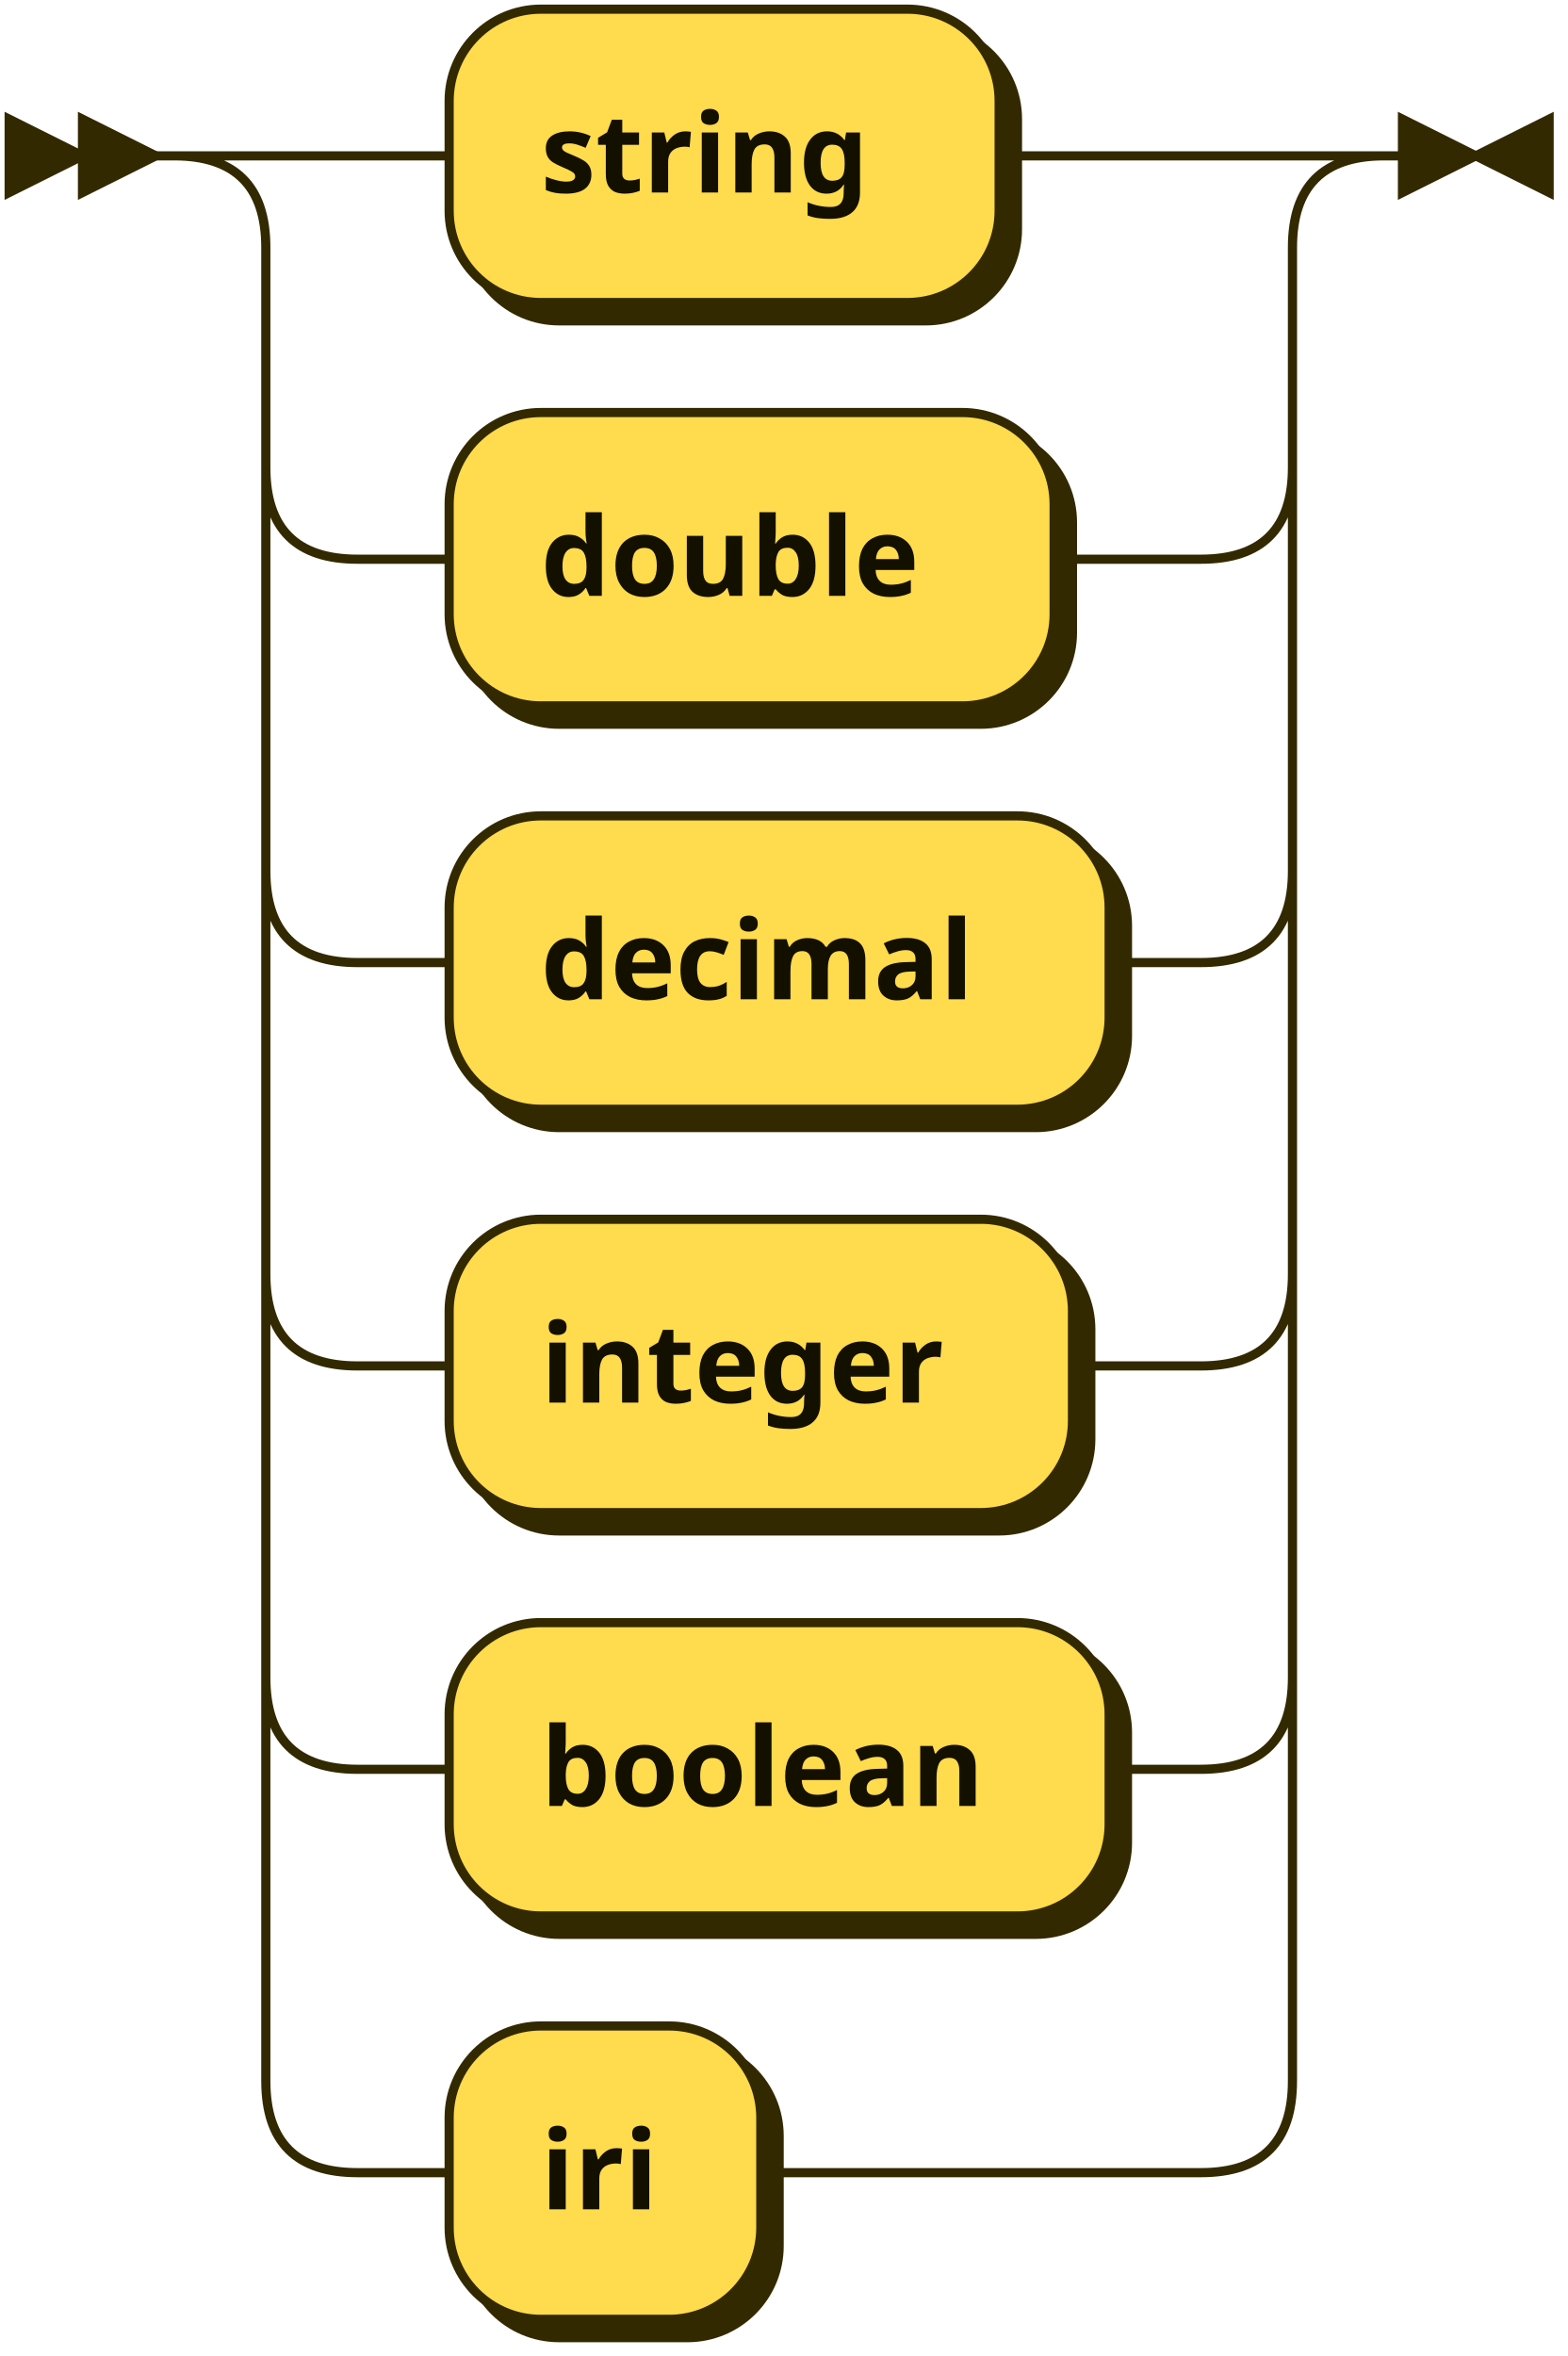
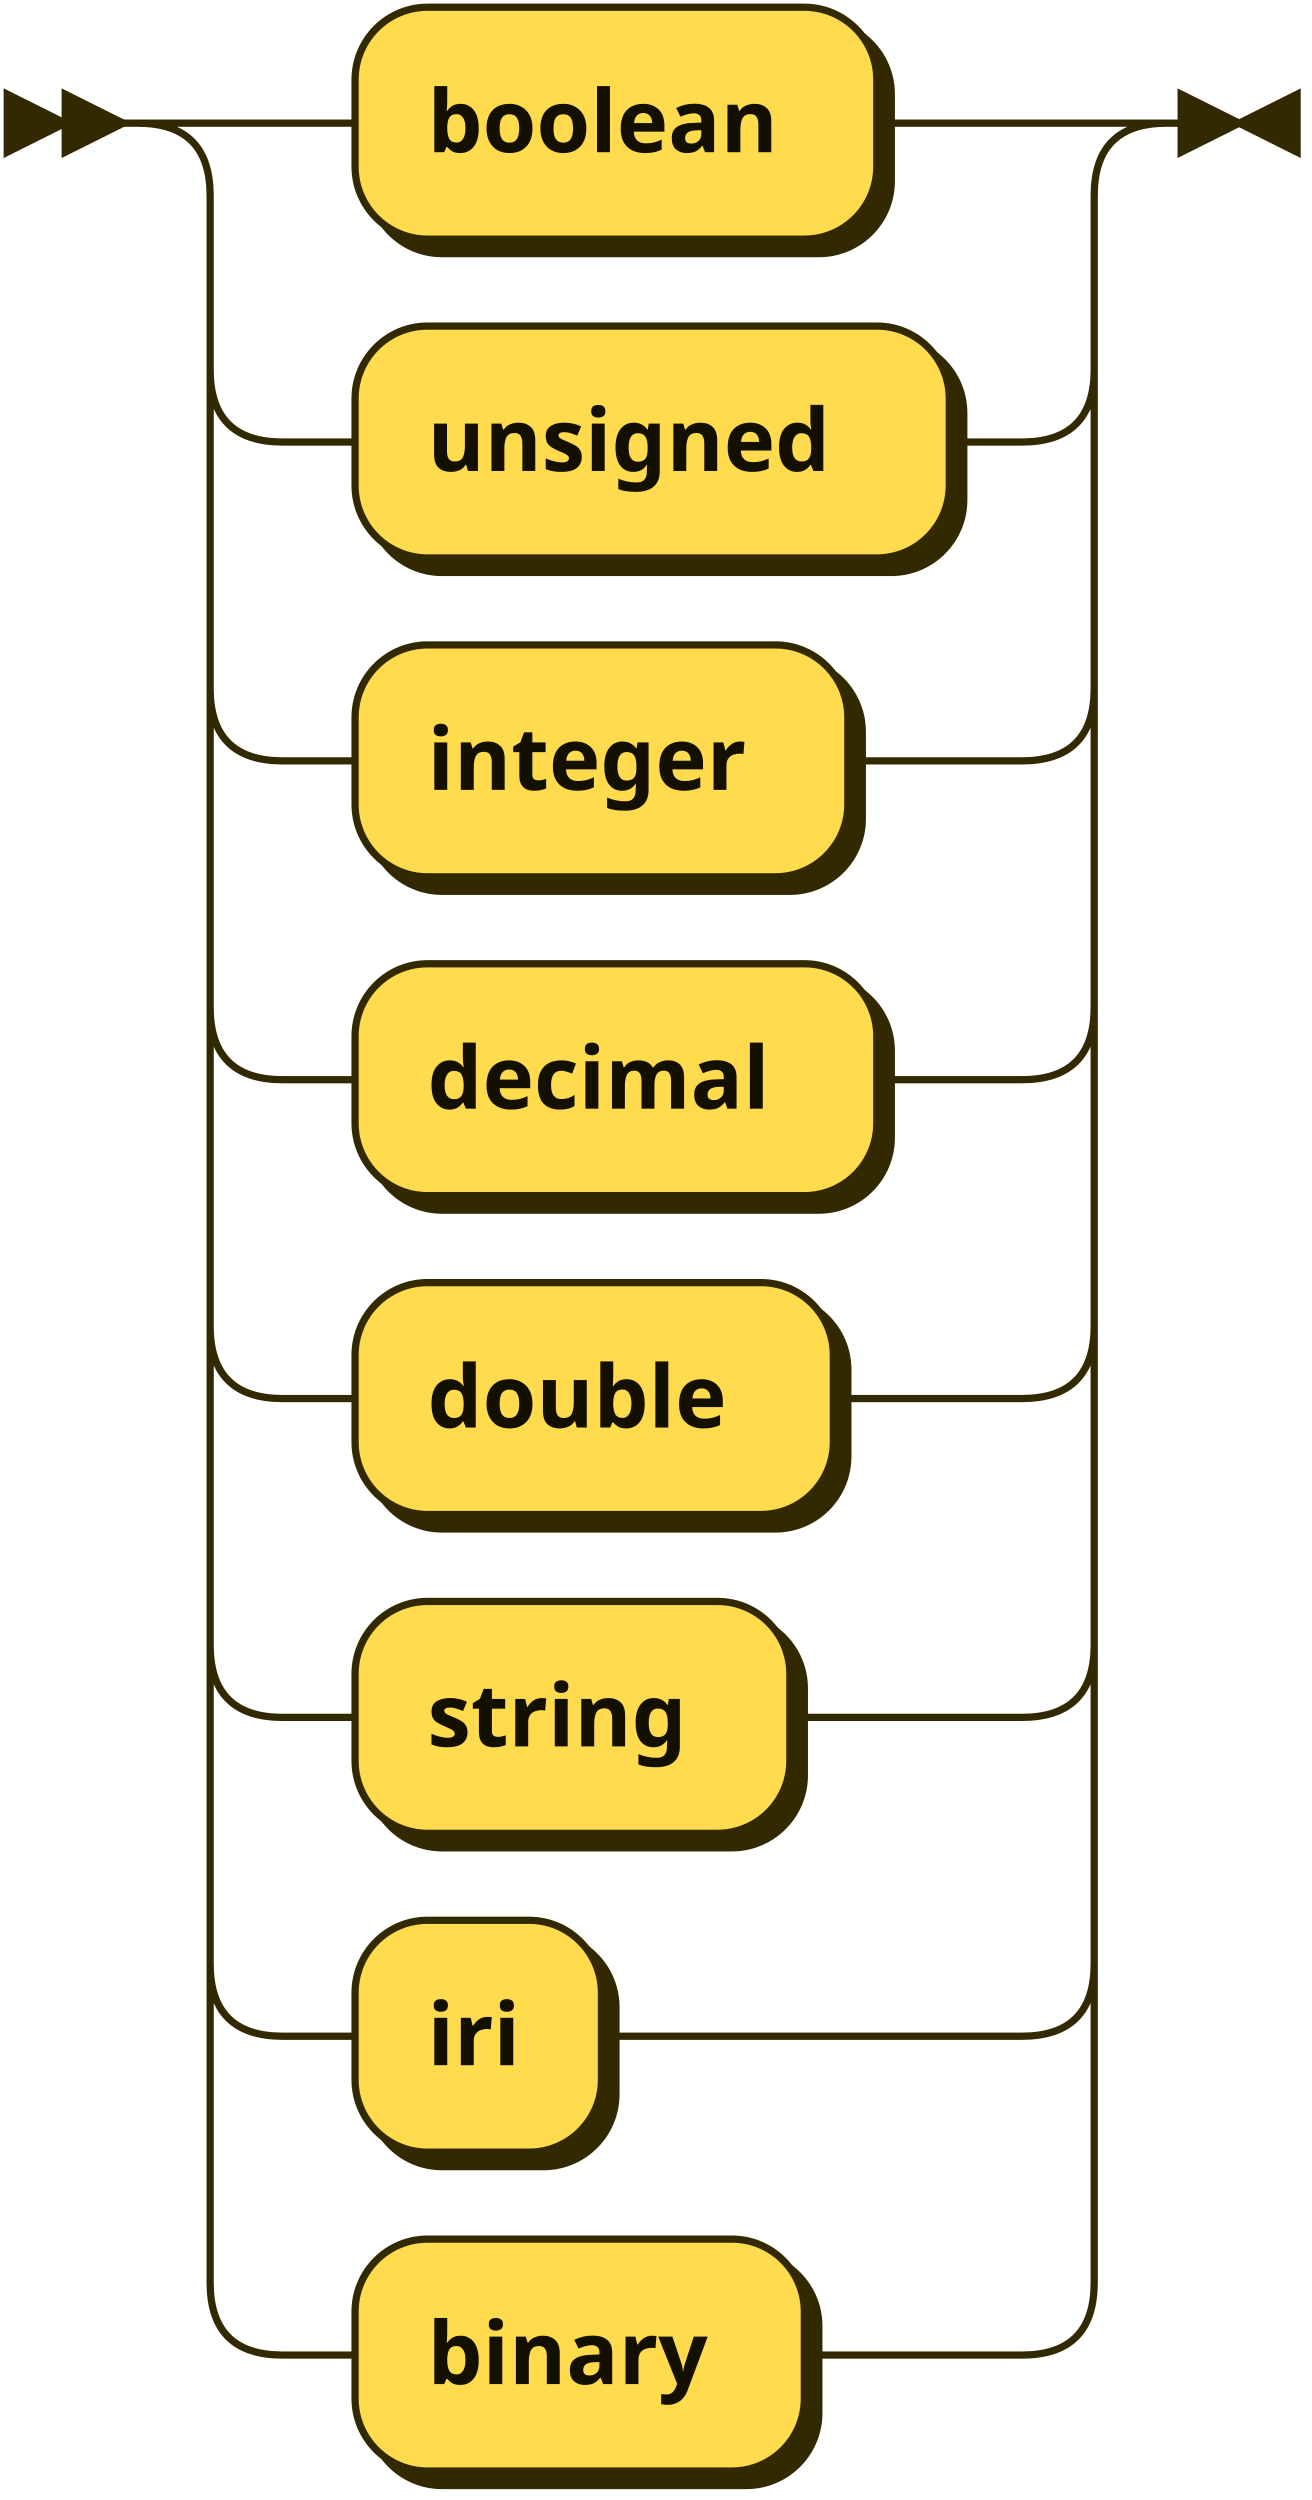
- <svg xmlns="http://www.w3.org/2000/svg" width="171" height="257">
+ <svg xmlns="http://www.w3.org/2000/svg" width="181" height="345">
  <defs>
    <style type="text/css">
    @namespace "http://www.w3.org/2000/svg";
    .line                 {fill: none; stroke: #332900; stroke-width: 1;}
    .bold-line            {stroke: #141000; shape-rendering: crispEdges; stroke-width: 2;}
    .thin-line            {stroke: #1F1800; shape-rendering: crispEdges}
    .filled               {fill: #332900; stroke: none;}
    text.terminal         {font-family: Verdana, Sans-serif;
                            font-size: 12px;
                            fill: #141000;
                            font-weight: bold;
                          }
    text.nonterminal      {font-family: Verdana, Sans-serif;
                            font-size: 12px;
                            fill: #1A1400;
                            font-weight: normal;
                          }
    text.regexp           {font-family: Verdana, Sans-serif;
                            font-size: 12px;
                            fill: #1F1800;
                            font-weight: normal;
                          }
    rect, circle, polygon {fill: #332900; stroke: #332900;}
    rect.terminal         {fill: #FFDB4D; stroke: #332900; stroke-width: 1;}
    rect.nonterminal      {fill: #FFEC9E; stroke: #332900; stroke-width: 1;}
    rect.text             {fill: none; stroke: none;}
    polygon.regexp        {fill: #FFF4C7; stroke: #332900; stroke-width: 1;}
  </style>
  </defs>
  <polygon points="9 17 1 13 1 21" />
  <polygon points="17 17 9 13 9 21" />
-   <rect x="51" y="3" width="60" height="32" rx="10" />
-   <rect x="49" y="1" width="60" height="32" class="terminal" rx="10" />
-   <text class="terminal" x="59" y="21">string</text>
-   <rect x="51" y="47" width="66" height="32" rx="10" />
-   <rect x="49" y="45" width="66" height="32" class="terminal" rx="10" />
-   <text class="terminal" x="59" y="65">double</text>
-   <rect x="51" y="91" width="72" height="32" rx="10" />
-   <rect x="49" y="89" width="72" height="32" class="terminal" rx="10" />
-   <text class="terminal" x="59" y="109">decimal</text>
-   <rect x="51" y="135" width="68" height="32" rx="10" />
-   <rect x="49" y="133" width="68" height="32" class="terminal" rx="10" />
-   <text class="terminal" x="59" y="153">integer</text>
-   <rect x="51" y="179" width="72" height="32" rx="10" />
-   <rect x="49" y="177" width="72" height="32" class="terminal" rx="10" />
-   <text class="terminal" x="59" y="197">boolean</text>
-   <rect x="51" y="223" width="34" height="32" rx="10" />
-   <rect x="49" y="221" width="34" height="32" class="terminal" rx="10" />
-   <text class="terminal" x="59" y="241">iri</text>
-   <path class="line" d="m17 17 h2 m20 0 h10 m60 0 h10 m0 0 h12 m-112 0 h20 m92 0 h20 m-132 0 q10 0 10 10 m112 0 q0 -10 10 -10 m-122 10 v24 m112 0 v-24 m-112 24 q0 10 10 10 m92 0 q10 0 10 -10 m-102 10 h10 m66 0 h10 m0 0 h6 m-102 -10 v20 m112 0 v-20 m-112 20 v24 m112 0 v-24 m-112 24 q0 10 10 10 m92 0 q10 0 10 -10 m-102 10 h10 m72 0 h10 m-102 -10 v20 m112 0 v-20 m-112 20 v24 m112 0 v-24 m-112 24 q0 10 10 10 m92 0 q10 0 10 -10 m-102 10 h10 m68 0 h10 m0 0 h4 m-102 -10 v20 m112 0 v-20 m-112 20 v24 m112 0 v-24 m-112 24 q0 10 10 10 m92 0 q10 0 10 -10 m-102 10 h10 m72 0 h10 m-102 -10 v20 m112 0 v-20 m-112 20 v24 m112 0 v-24 m-112 24 q0 10 10 10 m92 0 q10 0 10 -10 m-102 10 h10 m34 0 h10 m0 0 h38 m23 -220 h-3" />
-   <polygon points="161 17 169 13 169 21" />
-   <polygon points="161 17 153 13 153 21" />
+   <rect x="51" y="3" width="72" height="32" rx="10" />
+   <rect x="49" y="1" width="72" height="32" class="terminal" rx="10" />
+   <text class="terminal" x="59" y="21">boolean</text>
+   <rect x="51" y="47" width="82" height="32" rx="10" />
+   <rect x="49" y="45" width="82" height="32" class="terminal" rx="10" />
+   <text class="terminal" x="59" y="65">unsigned</text>
+   <rect x="51" y="91" width="68" height="32" rx="10" />
+   <rect x="49" y="89" width="68" height="32" class="terminal" rx="10" />
+   <text class="terminal" x="59" y="109">integer</text>
+   <rect x="51" y="135" width="72" height="32" rx="10" />
+   <rect x="49" y="133" width="72" height="32" class="terminal" rx="10" />
+   <text class="terminal" x="59" y="153">decimal</text>
+   <rect x="51" y="179" width="66" height="32" rx="10" />
+   <rect x="49" y="177" width="66" height="32" class="terminal" rx="10" />
+   <text class="terminal" x="59" y="197">double</text>
+   <rect x="51" y="223" width="60" height="32" rx="10" />
+   <rect x="49" y="221" width="60" height="32" class="terminal" rx="10" />
+   <text class="terminal" x="59" y="241">string</text>
+   <rect x="51" y="267" width="34" height="32" rx="10" />
+   <rect x="49" y="265" width="34" height="32" class="terminal" rx="10" />
+   <text class="terminal" x="59" y="285">iri</text>
+   <rect x="51" y="311" width="62" height="32" rx="10" />
+   <rect x="49" y="309" width="62" height="32" class="terminal" rx="10" />
+   <text class="terminal" x="59" y="329">binary</text>
+   <path class="line" d="m17 17 h2 m20 0 h10 m72 0 h10 m0 0 h10 m-122 0 h20 m102 0 h20 m-142 0 q10 0 10 10 m122 0 q0 -10 10 -10 m-132 10 v24 m122 0 v-24 m-122 24 q0 10 10 10 m102 0 q10 0 10 -10 m-112 10 h10 m82 0 h10 m-112 -10 v20 m122 0 v-20 m-122 20 v24 m122 0 v-24 m-122 24 q0 10 10 10 m102 0 q10 0 10 -10 m-112 10 h10 m68 0 h10 m0 0 h14 m-112 -10 v20 m122 0 v-20 m-122 20 v24 m122 0 v-24 m-122 24 q0 10 10 10 m102 0 q10 0 10 -10 m-112 10 h10 m72 0 h10 m0 0 h10 m-112 -10 v20 m122 0 v-20 m-122 20 v24 m122 0 v-24 m-122 24 q0 10 10 10 m102 0 q10 0 10 -10 m-112 10 h10 m66 0 h10 m0 0 h16 m-112 -10 v20 m122 0 v-20 m-122 20 v24 m122 0 v-24 m-122 24 q0 10 10 10 m102 0 q10 0 10 -10 m-112 10 h10 m60 0 h10 m0 0 h22 m-112 -10 v20 m122 0 v-20 m-122 20 v24 m122 0 v-24 m-122 24 q0 10 10 10 m102 0 q10 0 10 -10 m-112 10 h10 m34 0 h10 m0 0 h48 m-112 -10 v20 m122 0 v-20 m-122 20 v24 m122 0 v-24 m-122 24 q0 10 10 10 m102 0 q10 0 10 -10 m-112 10 h10 m62 0 h10 m0 0 h20 m23 -308 h-3" />
+   <polygon points="171 17 179 13 179 21" />
+   <polygon points="171 17 163 13 163 21" />
</svg>
